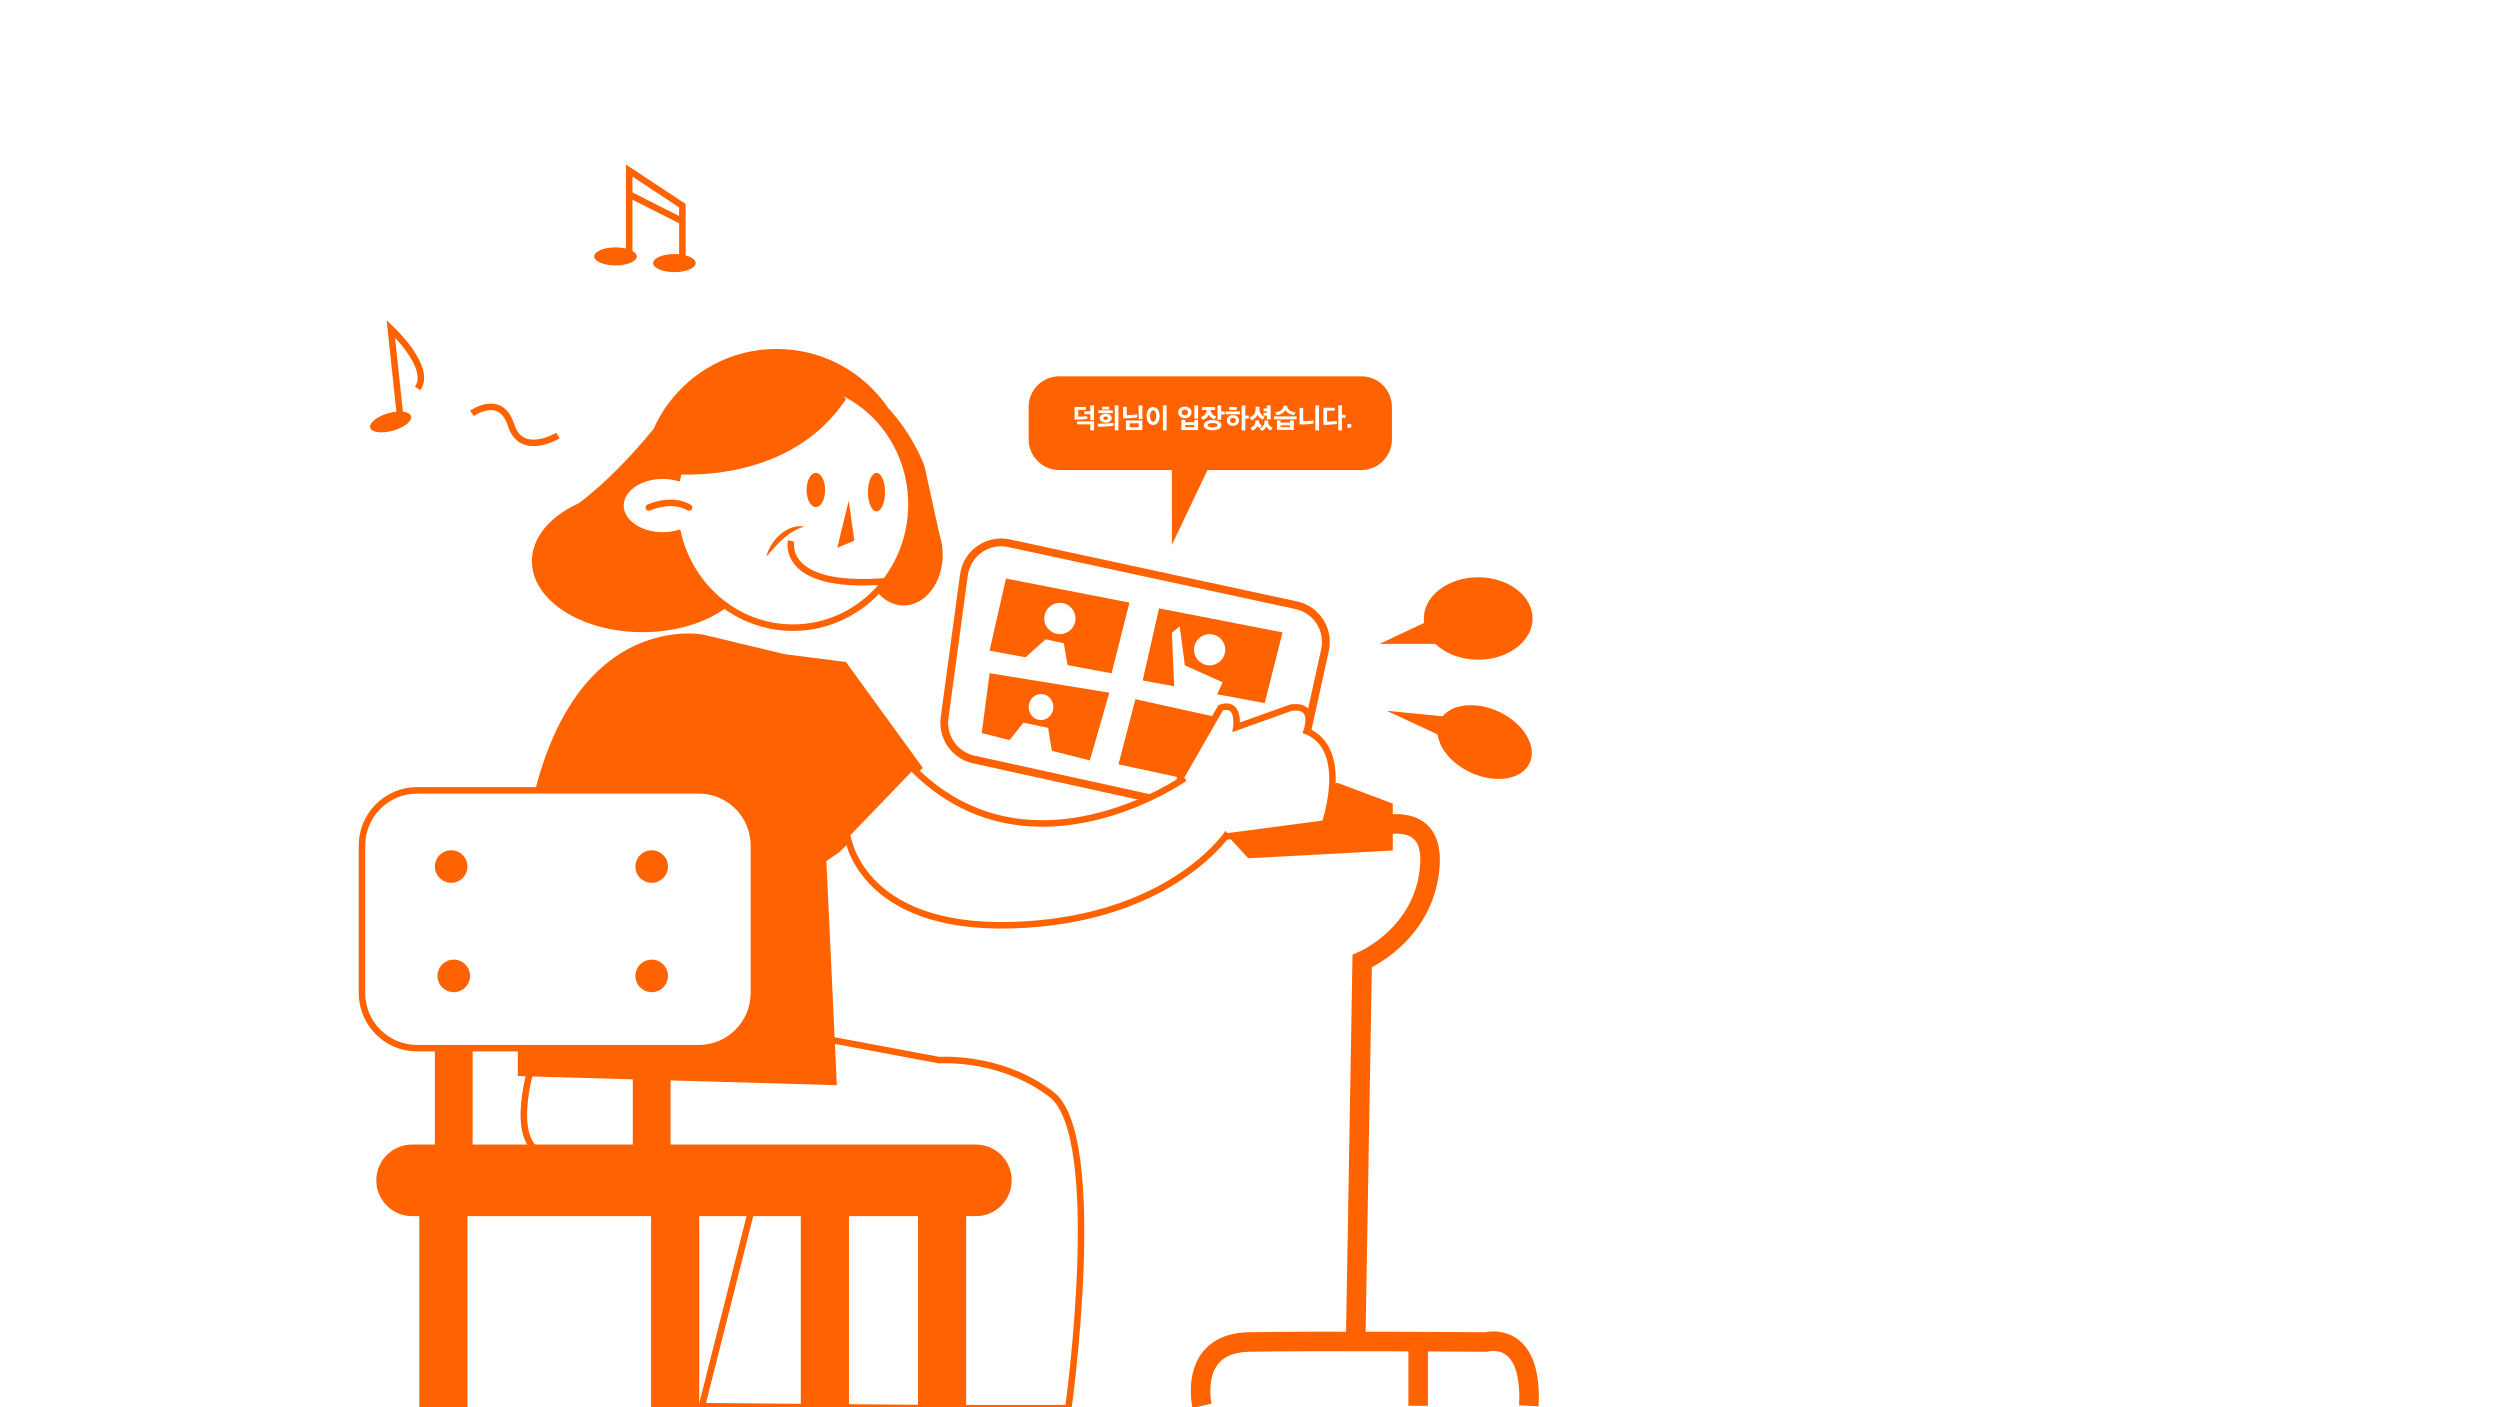
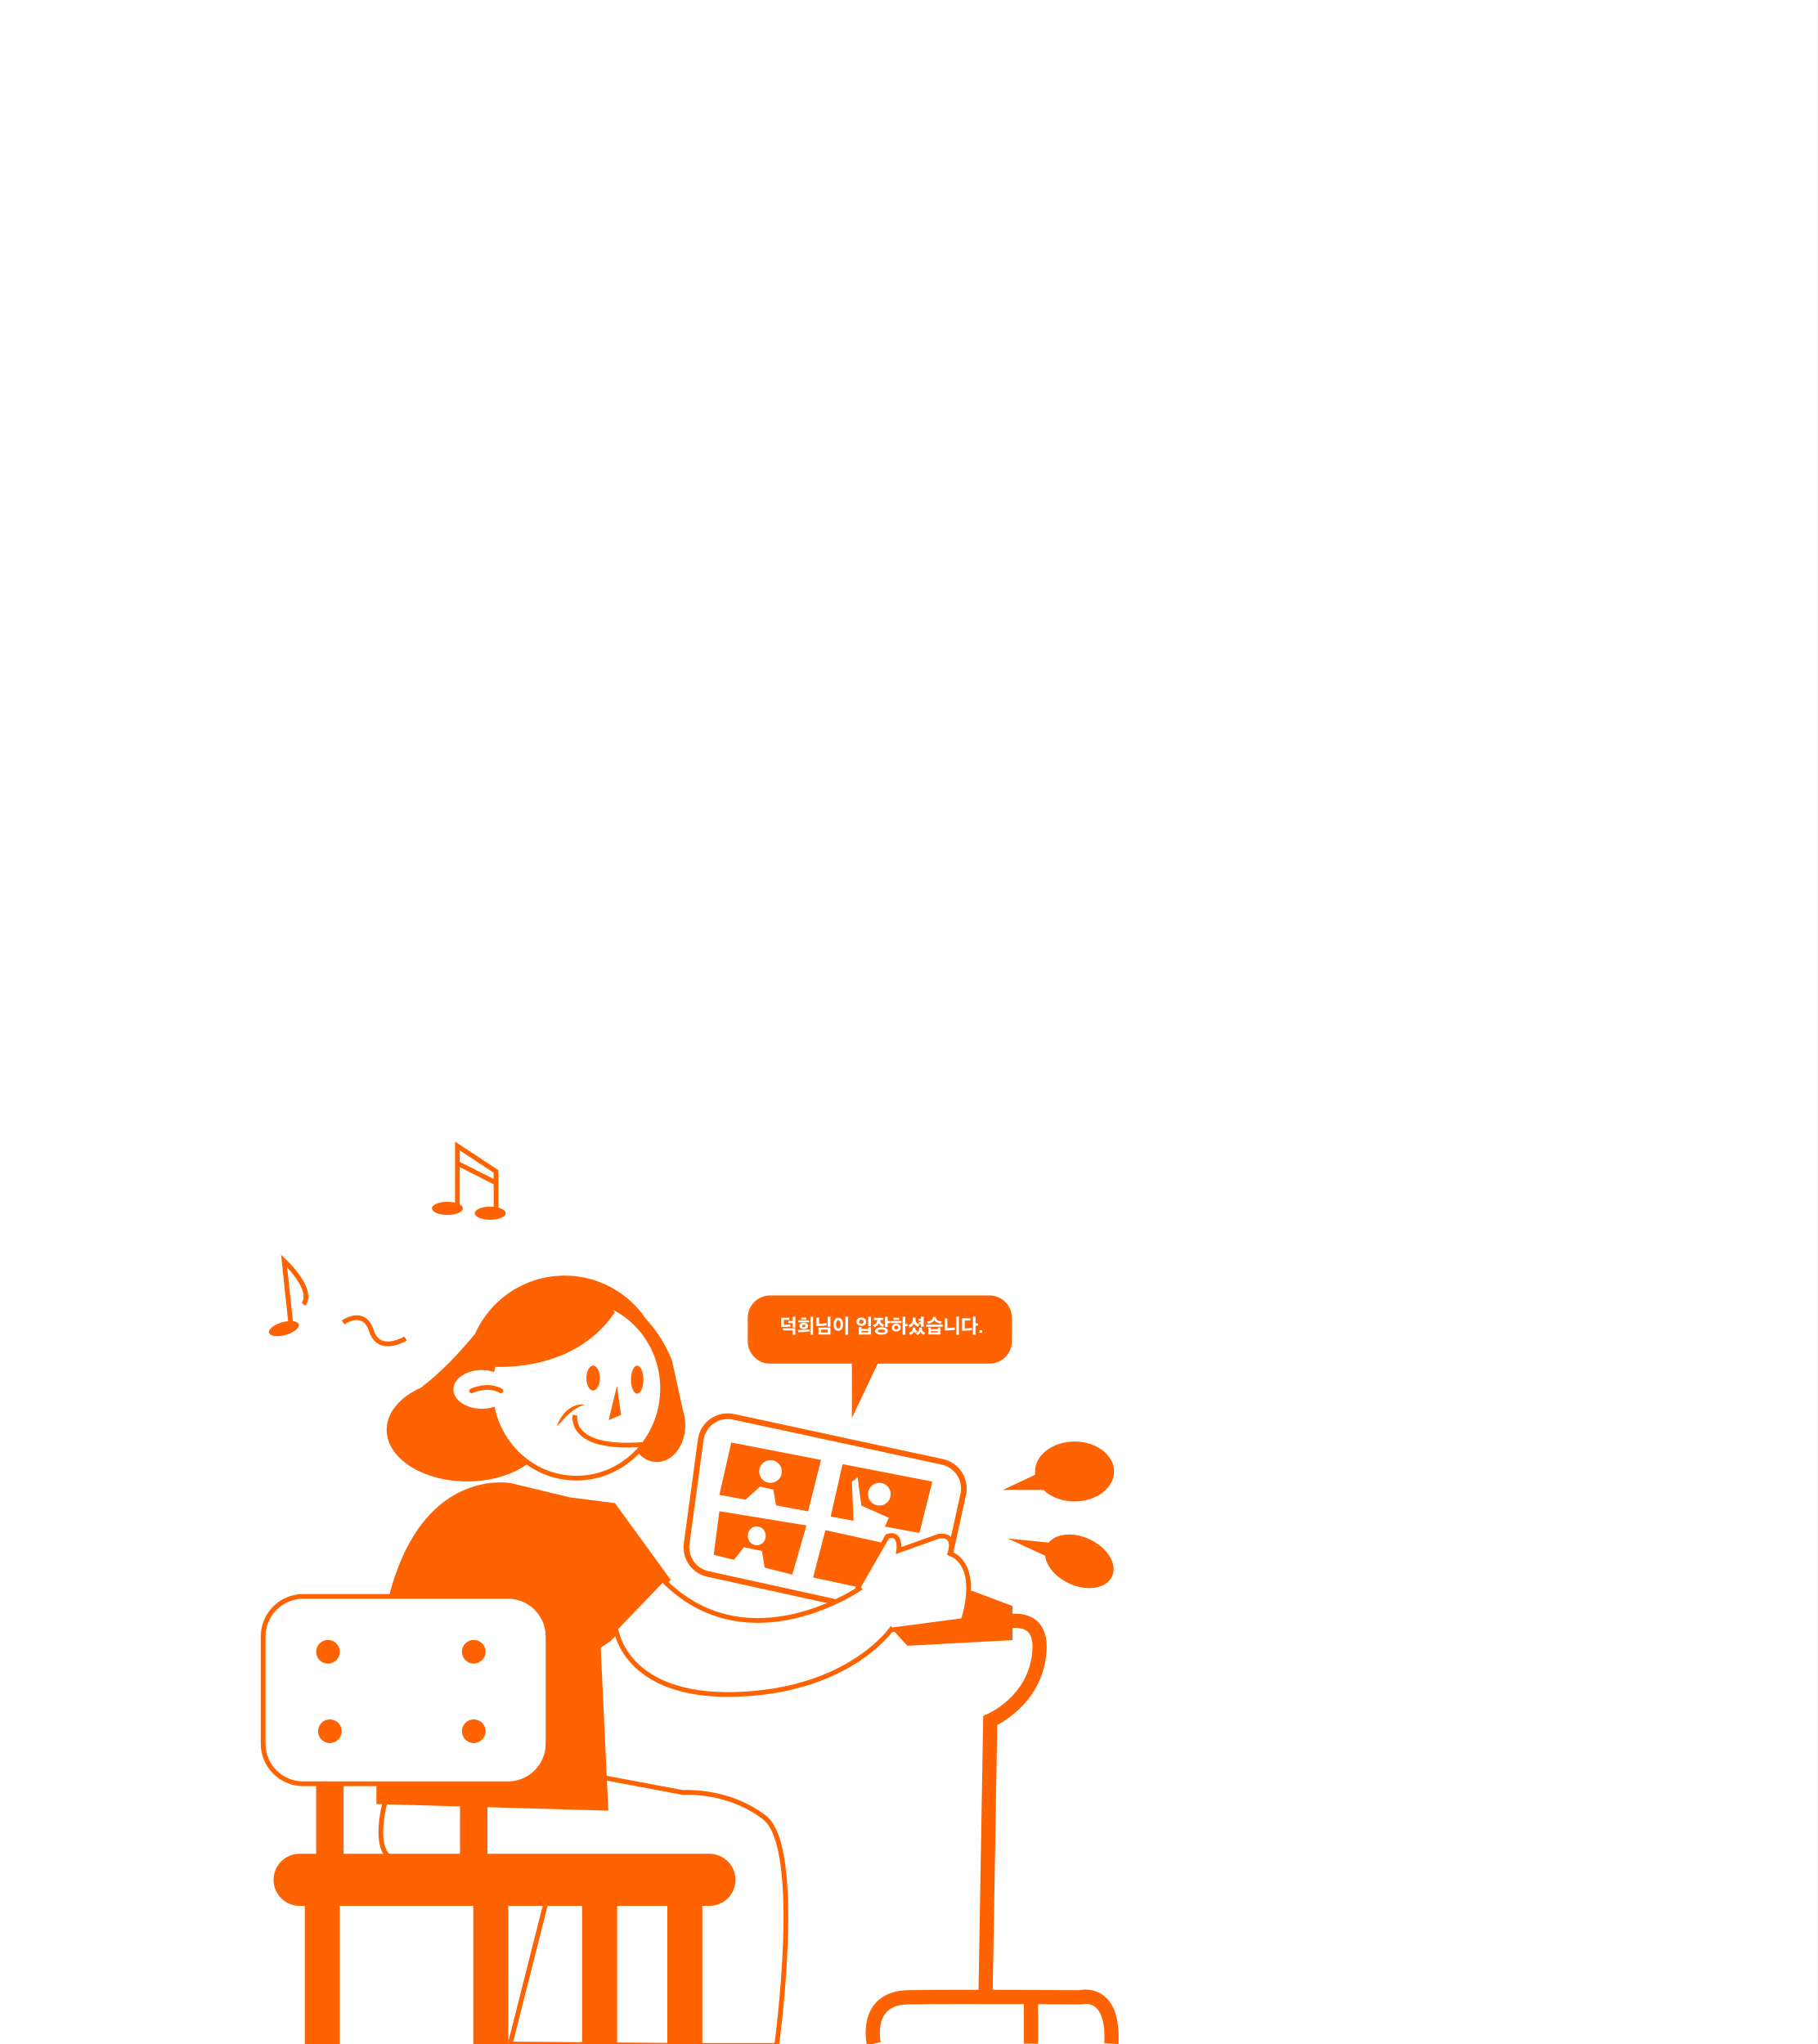
- <svg xmlns="http://www.w3.org/2000/svg" version="1.1" x="0px" y="0px" viewBox="0 0 1920 1080" style="enable-background:new 0 0 1920 1080;" xml:space="preserve">
-   <g id="레이어_2">
-     <rect style="fill:#FFFFFF;" width="1920" height="1081" />
+ <svg xmlns="http://www.w3.org/2000/svg" version="1.1" id="레이어_1" x="0px" y="0px" viewBox="0 0 1920 2160" style="enable-background:new 0 0 1920 2160;" xml:space="preserve">
+   <g id="레이어_2_1_">
+     <rect style="fill:#FFFFFF;" width="1920" height="2161" />
  </g>
-   <g id="레이어_1">
-     <polygon style="fill:#FF6200;" points="935.651,634.154 1026.995,601.154 1069.651,617.154 1069.651,653.154 958.651,659.154  " />
-     <path style="fill:none;stroke:#FF6200;stroke-width:15;stroke-miterlimit:10;" d="M1041.151,640.154c0,0,61-28,57,25s-52,73-52,73   l-5,293" />
-     <path style="fill:none;stroke:#FF6200;stroke-width:15;stroke-miterlimit:10;" d="M923.151,1079.654c0,0-11-48,36-49s182,0,182,0   s36-10,33,49" />
-     <line style="fill:none;stroke:#FF6200;stroke-width:15;stroke-miterlimit:10;" x1="1089.151" y1="1035.654" x2="1089.151" y2="1079.654" />
-     <path style="fill:#FFFFFF;stroke:#FF6200;stroke-width:5;stroke-miterlimit:10;" d="M807.5,840.5   c-33.6-25.6-72.314-26.88-86.459-26.368L608,793l-200,27c0,0-20,65,15,67l163.374,5.413L585,898.015L539,1080l183.5,1.5h98   C820.5,1081.5,849.5,872.5,807.5,840.5z" />
+   <g id="레이어_1_1_">
+     <polygon style="fill:#FF6200;" points="935.651,1714.154 1026.995,1681.154 1069.651,1697.154 1069.651,1733.154 958.651,1739.154     " />
+     <path style="fill:none;stroke:#FF6200;stroke-width:15;stroke-miterlimit:10;" d="M1041.151,1720.154c0,0,61-28,57,25s-52,73-52,73   l-5,293" />
+     <path style="fill:none;stroke:#FF6200;stroke-width:15;stroke-miterlimit:10;" d="M923.151,2159.654c0,0-11-48,36-49s182,0,182,0   s36-10,33,49" />
+     <line style="fill:none;stroke:#FF6200;stroke-width:15;stroke-miterlimit:10;" x1="1089.151" y1="2115.654" x2="1089.151" y2="2159.654" />
+     <path style="fill:#FFFFFF;stroke:#FF6200;stroke-width:5;stroke-miterlimit:10;" d="M807.5,1920.5   c-33.6-25.6-72.314-26.88-86.459-26.368L608,1873l-200,27c0,0-20,65,15,67l163.374,5.413l-1.374,5.602L539,2160l183.5,1.5h98   C820.5,2161.5,849.5,1952.5,807.5,1920.5z" />
    <g>
-       <path style="fill:#FF6200;" d="M626.5,416.5c-1.609,0.522-3.057,1.16-4.456,1.863c-1.402,0.672-2.718,1.47-4.003,2.263    c-2.563,1.617-4.907,3.491-7.176,5.485l-1.696,1.514c-0.544,0.535-1.078,1.08-1.636,1.607l-0.837,0.792    c-0.256,0.288-0.525,0.565-0.793,0.845c-0.53,0.564-1.079,1.116-1.639,1.665c-1.07,1.142-2.123,2.321-3.283,3.452    c-1.074,1.194-2.19,2.383-3.482,3.514c0.337-1.65,0.85-3.242,1.405-4.829c0.667-1.522,1.385-3.041,2.216-4.499    c0.447-0.709,0.905-1.415,1.381-2.109l0.717-1.043l0.806-0.98c0.544-0.65,1.111-1.281,1.668-1.923    c0.606-0.598,1.241-1.172,1.865-1.755c2.566-2.252,5.533-4.139,8.806-5.278c1.645-0.541,3.324-0.97,5.052-1.084    C623.125,415.877,624.882,415.94,626.5,416.5z" />
+       <path style="fill:#FF6200;" d="M626.5,1496.5c-1.609,0.522-3.057,1.16-4.456,1.863c-1.402,0.672-2.718,1.47-4.003,2.263    c-2.563,1.617-4.907,3.491-7.176,5.485l-1.696,1.514c-0.544,0.535-1.078,1.08-1.636,1.607l-0.837,0.792    c-0.256,0.288-0.525,0.565-0.793,0.845c-0.53,0.564-1.079,1.116-1.639,1.665c-1.07,1.142-2.123,2.321-3.283,3.452    c-1.074,1.194-2.19,2.383-3.482,3.514c0.337-1.65,0.85-3.242,1.405-4.829c0.667-1.522,1.385-3.041,2.216-4.499    c0.447-0.709,0.905-1.415,1.381-2.109l0.717-1.043l0.806-0.98c0.544-0.65,1.111-1.281,1.668-1.923    c0.606-0.598,1.241-1.172,1.865-1.755c2.566-2.252,5.533-4.139,8.806-5.278c1.645-0.541,3.324-0.97,5.052-1.084    C623.125,1495.877,624.882,1495.94,626.5,1496.5z" />
    </g>
-     <path style="fill:#FF6200;" d="M708.687,589.659l-59-81.233l-47.353-6.063l0,0l-62.102-14.937c0,0-142.545-29-142.545,244v95l245,7   l-8.022-172.143l10.022-6.857L708.687,589.659z" />
-     <path style="fill:#FFFFFF;stroke:#FF6200;stroke-width:6;stroke-miterlimit:10;" d="M959.368,629.809l-211.545-46.518   c-14.66-3.224-24.395-17.155-22.382-32.03l14.85-109.735c2.255-16.661,18.227-27.868,34.662-24.319l220.581,47.63   c15.608,3.37,25.506,18.784,22.077,34.379l-23.886,108.622C990.304,623.393,974.922,633.229,959.368,629.809z" />
-     <polygon style="fill:#FF6200;" points="772.569,444.342 760,499.679 853.697,517.1 867.409,462.788  " />
-     <polygon style="fill:#FF6200;" points="890.16,467.242 877.591,522.579 971.288,540 985,485.688  " />
-     <path style="fill:#FF6200;" d="M721.511,410.442L721.511,410.442L710,358c0,0-7.731-22.735-27.743-44.465   C663.648,286.059,632.184,268,596.5,268c-25.731,0-49.267,9.393-67.373,24.934L529,293c0,0-0.024,0.038-0.06,0.093   c-11.512,9.929-20.811,22.35-27.065,36.426c-15.005,18.34-35.079,40.153-57.223,56.897c-5.391,2.433-10.338,5.242-14.706,8.394   C416.604,404.434,408.5,417.11,408.5,431c0,30.099,38.056,54.5,85,54.5c25.271,0,47.954-7.078,63.523-18.303   C569.189,472.222,582.519,475,596.5,475c27.871,0,53.165-11.02,71.773-28.935C673.52,457.408,683.077,465,694,465   c16.568,0,30-17.461,30-39C724,420.468,723.108,415.209,721.511,410.442z" />
-     <path style="fill:#FFFFFF;stroke:#FF6200;stroke-width:5;stroke-miterlimit:10;" d="M609.004,292.5   c-43.481,0-79.833,31.763-88.846,74.224c-3.491-0.907-7.262-1.402-11.197-1.402c-17.928,0-32.461,10.272-32.461,22.944   c0,12.672,14.533,22.944,32.461,22.944c4.094,0,8.008-0.541,11.616-1.519c9.672,41.516,45.59,72.346,88.427,72.346   c50.256,0,90.996-42.429,90.996-94.768S659.259,292.5,609.004,292.5z" />
-     <ellipse style="fill:#FF6200;" cx="626.596" cy="376.312" rx="7.121" ry="13.147" />
-     <ellipse style="fill:#FF6200;" cx="673.158" cy="377.956" rx="6.574" ry="14.79" />
-     <polyline style="fill:#FF6200;" points="651.794,384.529 656.176,415.206 643.029,420.684  " />
-     <path style="fill:none;stroke:#FF6200;stroke-width:5;stroke-linecap:round;stroke-miterlimit:10;" d="M498.318,389.762   c0,0,17.029-7.98,30.864,0" />
-     <path style="fill:#FF6200;" d="M508.5,363.5c0,0,94.206,13.433,141.103-56.784L637.5,288.5h-79L508.5,363.5z" />
-     <path style="fill:#FFFFFF;stroke:#FF6200;stroke-width:5;stroke-miterlimit:10;" d="M561.5,854.5" />
+     <path style="fill:#FF6200;" d="M708.687,1669.659l-59-81.233l-47.353-6.063l0,0l-62.102-14.937c0,0-142.545-29-142.545,244v95   l245,7l-8.022-172.143l10.022-6.857L708.687,1669.659z" />
+     <path style="fill:#FFFFFF;stroke:#FF6200;stroke-width:6;stroke-miterlimit:10;" d="M959.368,1709.809l-211.545-46.518   c-14.66-3.224-24.395-17.155-22.382-32.03l14.85-109.735c2.255-16.661,18.227-27.868,34.662-24.319l220.581,47.63   c15.608,3.37,25.506,18.784,22.077,34.379l-23.886,108.622C990.304,1703.393,974.922,1713.229,959.368,1709.809z" />
+     <polygon style="fill:#FF6200;" points="772.569,1524.342 760,1579.679 853.697,1597.1 867.409,1542.788  " />
+     <polygon style="fill:#FF6200;" points="890.16,1547.242 877.591,1602.579 971.288,1620 985,1565.688  " />
+     <path style="fill:#FF6200;" d="M721.511,1490.442L721.511,1490.442L710,1438c0,0-7.731-22.735-27.743-44.465   C663.648,1366.059,632.184,1348,596.5,1348c-25.731,0-49.267,9.393-67.373,24.934L529,1373c0,0-0.024,0.038-0.06,0.093   c-11.512,9.929-20.811,22.35-27.065,36.426c-15.005,18.34-35.079,40.153-57.223,56.897c-5.391,2.433-10.338,5.242-14.706,8.394   c-13.342,9.624-21.446,22.3-21.446,36.19c0,30.099,38.056,54.5,85,54.5c25.271,0,47.954-7.078,63.523-18.303   c12.166,5.025,25.496,7.803,39.477,7.803c27.871,0,53.165-11.02,71.773-28.935C673.52,1537.408,683.077,1545,694,1545   c16.568,0,30-17.461,30-39C724,1500.468,723.108,1495.209,721.511,1490.442z" />
+     <path style="fill:#FFFFFF;stroke:#FF6200;stroke-width:5;stroke-miterlimit:10;" d="M609.004,1372.5   c-43.481,0-79.833,31.763-88.846,74.224c-3.491-0.907-7.262-1.402-11.197-1.402c-17.928,0-32.461,10.272-32.461,22.944   s14.533,22.944,32.461,22.944c4.094,0,8.008-0.541,11.616-1.519c9.672,41.516,45.59,72.346,88.427,72.346   c50.256,0,90.996-42.429,90.996-94.768S659.259,1372.5,609.004,1372.5z" />
+     <ellipse style="fill:#FF6200;" cx="626.596" cy="1456.312" rx="7.121" ry="13.147" />
+     <ellipse style="fill:#FF6200;" cx="673.158" cy="1457.956" rx="6.574" ry="14.79" />
+     <polyline style="fill:#FF6200;" points="651.794,1464.529 656.176,1495.206 643.029,1500.684  " />
+     <path style="fill:none;stroke:#FF6200;stroke-width:5;stroke-linecap:round;stroke-miterlimit:10;" d="M498.318,1469.762   c0,0,17.029-7.98,30.864,0" />
+     <path style="fill:#FF6200;" d="M508.5,1443.5c0,0,94.206,13.433,141.103-56.784L637.5,1368.5h-79L508.5,1443.5z" />
+     <path style="fill:#FFFFFF;stroke:#FF6200;stroke-width:5;stroke-miterlimit:10;" d="M561.5,1934.5" />
    <g>
-       <path style="fill:#FFFFFF;stroke:#FF6200;stroke-width:5;stroke-miterlimit:10;" d="M536.647,805H320.353    C296.962,805,278,786.038,278,762.647V649.353C278,625.962,296.962,607,320.353,607h216.294C560.038,607,579,625.962,579,649.353    v113.294C579,786.038,560.038,805,536.647,805z" />
-       <rect x="334" y="805" style="fill:#FF6200;" width="29" height="82" />
-       <rect x="486" y="804" style="fill:#FF6200;" width="29" height="82" />
-       <path style="fill:#FF6200;" d="M749.5,934h-433c-15.188,0-27.5-12.312-27.5-27.5l0,0c0-15.188,12.312-27.5,27.5-27.5h433    c15.188,0,27.5,12.312,27.5,27.5l0,0C777,921.688,764.688,934,749.5,934z" />
-       <rect x="322" y="918" style="fill:#FF6200;" width="37" height="169" />
-       <rect x="500" y="918" style="fill:#FF6200;" width="37" height="169" />
-       <rect x="705" y="918" style="fill:#FF6200;" width="37" height="169" />
-       <rect x="615" y="918" style="fill:#FF6200;" width="37" height="169" />
+       <path style="fill:#FFFFFF;stroke:#FF6200;stroke-width:5;stroke-miterlimit:10;" d="M536.647,1885H320.353    c-23.391,0-42.353-18.962-42.353-42.353v-113.294c0-23.391,18.962-42.353,42.353-42.353h216.294    c23.391,0,42.353,18.962,42.353,42.353v113.294C579,1866.038,560.038,1885,536.647,1885z" />
+       <rect x="334" y="1885" style="fill:#FF6200;" width="29" height="82" />
+       <rect x="486" y="1884" style="fill:#FF6200;" width="29" height="82" />
+       <path style="fill:#FF6200;" d="M749.5,2014h-433c-15.188,0-27.5-12.312-27.5-27.5l0,0c0-15.188,12.312-27.5,27.5-27.5h433    c15.188,0,27.5,12.312,27.5,27.5l0,0C777,2001.688,764.688,2014,749.5,2014z" />
+       <rect x="322" y="1998" style="fill:#FF6200;" width="37" height="169" />
+       <rect x="500" y="1998" style="fill:#FF6200;" width="37" height="169" />
+       <rect x="705" y="1998" style="fill:#FF6200;" width="37" height="169" />
+       <rect x="615" y="1998" style="fill:#FF6200;" width="37" height="169" />
    </g>
-     <path style="fill:none;stroke:#FF6200;stroke-width:5;stroke-miterlimit:10;" d="M607.545,415.5c0,0-8.478,37,71.455,31" />
-     <circle style="fill:#FF6200;" cx="346.5" cy="665.5" r="12.5" />
-     <circle style="fill:#FF6200;" cx="348.5" cy="749.5" r="12.5" />
-     <circle style="fill:#FF6200;" cx="500.5" cy="665.5" r="12.5" />
-     <circle style="fill:#FF6200;" cx="500.5" cy="749.5" r="12.5" />
+     <path style="fill:none;stroke:#FF6200;stroke-width:5;stroke-miterlimit:10;" d="M607.545,1495.5c0,0-8.478,37,71.455,31" />
+     <circle style="fill:#FF6200;" cx="346.5" cy="1745.5" r="12.5" />
+     <circle style="fill:#FF6200;" cx="348.5" cy="1829.5" r="12.5" />
+     <circle style="fill:#FF6200;" cx="500.5" cy="1745.5" r="12.5" />
+     <circle style="fill:#FF6200;" cx="500.5" cy="1829.5" r="12.5" />
    <g>
-       <path style="fill:#FF6200;" d="M617.5,404.5c-3.196,0.845-5.984,2.222-8.627,3.772c-2.634,1.569-5.04,3.445-7.339,5.464    l-1.712,1.538l-1.639,1.638l-0.834,0.811l-0.785,0.865c-0.525,0.577-1.065,1.144-1.613,1.71c-1.046,1.174-2.064,2.387-3.177,3.556    c-1.036,1.225-2.068,2.469-3.273,3.646c0.424-1.603,1.021-3.141,1.614-4.697c0.715-1.484,1.467-2.968,2.322-4.394    c0.458-0.693,0.925-1.384,1.407-2.065l0.725-1.023l0.809-0.961l1.665-1.892c0.601-0.59,1.231-1.155,1.848-1.731    c2.536-2.226,5.441-4.112,8.643-5.298c1.609-0.566,3.252-1.033,4.947-1.201C614.16,404.071,615.881,404.038,617.5,404.5z" />
+       <path style="fill:#FF6200;" d="M617.5,1484.5c-3.196,0.845-5.984,2.222-8.627,3.772c-2.634,1.569-5.04,3.445-7.339,5.464    l-1.712,1.538l-1.639,1.638l-0.834,0.811l-0.785,0.865c-0.525,0.577-1.065,1.144-1.613,1.71c-1.046,1.174-2.064,2.387-3.177,3.556    c-1.036,1.225-2.068,2.469-3.273,3.646c0.424-1.603,1.021-3.141,1.614-4.697c0.715-1.484,1.467-2.968,2.322-4.394    c0.458-0.693,0.925-1.384,1.407-2.065l0.725-1.023l0.809-0.961l1.665-1.892c0.601-0.59,1.231-1.155,1.848-1.731    c2.536-2.226,5.441-4.112,8.643-5.298c1.609-0.566,3.252-1.033,4.947-1.201C614.16,1484.071,615.881,1484.038,617.5,1484.5z" />
    </g>
-     <polygon style="fill:#FF6200;" points="760,517 852,532 837,584 754,563  " />
-     <polygon style="fill:#FF6200;" points="872,537 859,587 947,606 967,558  " />
-     <path style="fill:#FFFFFF;stroke:#FF6200;stroke-width:5;stroke-miterlimit:10;" d="M1003.5,561.5c0,0,8-21-12-18l-42,15   c0,0,3-20-12-15l-31,54l1.197,1.539c-10.52,6.939-122.479,77.352-207.697-9.901L650.5,640.5c0,0,8,74,128,70   c108.541-3.618,154.9-57.956,162.765-68.302l0.235,0.302l76-10C1017.5,632.5,1037.5,575.5,1003.5,561.5z" />
-     <circle style="fill:#FFFFFF;" cx="814" cy="475" r="12" />
-     <circle style="fill:#FFFFFF;" cx="929" cy="499" r="12" />
-     <ellipse style="fill:#FFFFFF;" cx="799.5" cy="543" rx="9.5" ry="10" />
-     <polygon style="fill:#FFFFFF;" points="785.719,506.469 803,491 817,494 821,517  " />
-     <polygon style="fill:#FFFFFF;" points="902,533 900,486 906,481 910,511 939,524 933,537  " />
-     <polygon style="fill:#FFFFFF;" points="775.347,568.401 786,555 805,559 809,584 771,575  " />
-     <ellipse transform="matrix(0.9623 -0.2718 0.2718 0.9623 -76.7939 93.7581)" style="fill:#FF6200;" cx="300.034" cy="324.075" rx="16.309" ry="6.931" />
-     <path style="fill:none;stroke:#FF6200;stroke-width:5;stroke-miterlimit:10;" d="M307.327,319.897l-7.19-67.454   c0,0,32.17,29.893,20.584,45.876" />
-     <ellipse style="fill:#FF6200;" cx="472.692" cy="196.933" rx="16.335" ry="6.942" />
-     <ellipse style="fill:#FF6200;" cx="517.926" cy="202.058" rx="16.335" ry="6.942" />
-     <polyline style="fill:none;stroke:#FF6200;stroke-width:5;stroke-miterlimit:10;" points="483.214,194.707 483.214,131    524.051,157.953 524.051,202.058  " />
-     <line style="fill:none;stroke:#FF6200;stroke-width:5;stroke-miterlimit:10;" x1="483.009" y1="149.208" x2="524.051" y2="169.948" />
-     <path style="fill:none;stroke:#FF6200;stroke-width:5;stroke-miterlimit:10;" d="M362.5,317.5c0,0,22-16,30,9s36,8,36,8" />
-     <ellipse style="fill:#FF6200;" cx="1135.25" cy="475" rx="41.75" ry="31.645" />
-     <polygon style="fill:#FF6200;" points="1110.5,470.5 1118.5,494.5 1059.5,494.5  " />
-     <ellipse transform="matrix(0.4207 -0.9072 0.9072 0.4207 143.4461 1364.547)" style="fill:#FF6200;" cx="1140.235" cy="569.948" rx="25.729" ry="38.148" />
-     <polygon style="fill:#FF6200;" points="1118.7,551.209 1118.474,570.71 1064.95,545.886  " />
-     <polygon style="fill:#FF6200;" points="900,352.5 929,357.5 900,418.5  " />
-     <path style="fill:#FF6200;" d="M1045.477,361H813.523C800.531,361,790,350.468,790,337.477v-24.954   C790,299.532,800.531,289,813.523,289h231.954c12.991,0,23.523,10.532,23.523,23.523v24.954   C1069,350.468,1058.469,361,1045.477,361z" />
+     <polygon style="fill:#FF6200;" points="760,1597 852,1612 837,1664 754,1643  " />
+     <polygon style="fill:#FF6200;" points="872,1617 859,1667 947,1686 967,1638  " />
+     <path style="fill:#FFFFFF;stroke:#FF6200;stroke-width:5;stroke-miterlimit:10;" d="M1003.5,1641.5c0,0,8-21-12-18l-42,15   c0,0,3-20-12-15l-31,54l1.197,1.539c-10.52,6.939-122.479,77.352-207.697-9.901l-49.5,51.362c0,0,8,74,128,70   c108.541-3.618,154.9-57.956,162.765-68.302l0.235,0.302l76-10C1017.5,1712.5,1037.5,1655.5,1003.5,1641.5z" />
+     <circle style="fill:#FFFFFF;" cx="814" cy="1555" r="12" />
+     <circle style="fill:#FFFFFF;" cx="929" cy="1579" r="12" />
+     <ellipse style="fill:#FFFFFF;" cx="799.5" cy="1623" rx="9.5" ry="10" />
+     <polygon style="fill:#FFFFFF;" points="785.719,1586.469 803,1571 817,1574 821,1597  " />
+     <polygon style="fill:#FFFFFF;" points="902,1613 900,1566 906,1561 910,1591 939,1604 933,1617  " />
+     <polygon style="fill:#FFFFFF;" points="775.347,1648.401 786,1635 805,1639 809,1664 771,1655  " />
+     <ellipse transform="matrix(0.9623 -0.2718 0.2718 0.9623 -370.3494 134.411)" style="fill:#FF6200;" cx="300.012" cy="1404.066" rx="16.308" ry="6.931" />
+     <path style="fill:none;stroke:#FF6200;stroke-width:5;stroke-miterlimit:10;" d="M307.327,1399.897l-7.19-67.454   c0,0,32.17,29.893,20.584,45.876" />
+     <ellipse style="fill:#FF6200;" cx="472.692" cy="1276.933" rx="16.335" ry="6.942" />
+     <ellipse style="fill:#FF6200;" cx="517.926" cy="1282.058" rx="16.335" ry="6.942" />
+     <polyline style="fill:none;stroke:#FF6200;stroke-width:5;stroke-miterlimit:10;" points="483.214,1274.707 483.214,1211    524.051,1237.953 524.051,1282.058  " />
+     <line style="fill:none;stroke:#FF6200;stroke-width:5;stroke-miterlimit:10;" x1="483.009" y1="1229.208" x2="524.051" y2="1249.948" />
+     <path style="fill:none;stroke:#FF6200;stroke-width:5;stroke-miterlimit:10;" d="M362.5,1397.5c0,0,22-16,30,9s36,8,36,8" />
+     <ellipse style="fill:#FF6200;" cx="1135.25" cy="1555" rx="41.75" ry="31.645" />
+     <polygon style="fill:#FF6200;" points="1110.5,1550.5 1118.5,1574.5 1059.5,1574.5  " />
+     <ellipse transform="matrix(0.4207 -0.9072 0.9072 0.4207 -836.2738 1990.178)" style="fill:#FF6200;" cx="1140.2" cy="1649.903" rx="25.729" ry="38.148" />
+     <polygon style="fill:#FF6200;" points="1118.7,1631.209 1118.474,1650.71 1064.95,1625.886  " />
+     <polygon style="fill:#FF6200;" points="900,1432.5 929,1437.5 900,1498.5  " />
+     <path style="fill:#FF6200;" d="M1045.477,1441H813.523c-12.992,0-23.523-10.532-23.523-23.523v-24.954   c0-12.991,10.531-23.523,23.523-23.523h231.954c12.991,0,23.523,10.532,23.523,23.523v24.954   C1069,1430.468,1058.469,1441,1045.477,1441z" />
    <g>
-       <path style="fill:#FFFFFF;" d="M826.951,322.241h-1.675v-9.704h8.674v2.254h-5.818v5.196c0.258,0.021,0.558,0.021,0.837,0.021    c1.976,0,4.358-0.172,5.904-0.43c0.107,0.708,0.172,1.417,0.258,2.125C832.833,322.134,828.39,322.241,826.951,322.241z     M837.385,330.55v-4.659h-10.198v-2.232h13.054v6.892H837.385z M837.363,322.821v-4.659h-4.53v-2.276h4.53v-4.487h2.855v11.422    H837.363z" />
-       <path style="fill:#FFFFFF;" d="M855.328,326.964c-3.198,0.537-8.479,0.837-12.022,0.837l-0.301-2.405    c3.973,0.021,7.944-0.107,12.088-0.537L855.328,326.964z M843.413,317.303v-2.125h11.25v2.125H843.413z M849.167,324.581    c-2.748,0-4.616-1.503-4.616-3.414c0-1.932,1.825-3.414,4.616-3.414c2.705,0,4.616,1.481,4.616,3.414    C853.783,323.078,851.872,324.581,849.167,324.581z M846.419,312.387h5.432v2.125h-5.432V312.387z M849.167,319.879    c-1.052,0-1.804,0.558-1.804,1.31c0,0.73,0.752,1.288,1.804,1.288c1.009,0,1.782-0.558,1.782-1.288    C850.949,320.438,850.176,319.879,849.167,319.879z M858.957,330.528h-2.834v-19.129h2.834V330.528z" />
-       <path style="fill:#FFFFFF;" d="M864.084,321.296h-1.546v-8.888h2.812v6.462h0.558c1.911,0,5.11-0.322,7.235-0.751    c0.086,0.772,0.215,1.545,0.301,2.34C870.933,321.039,866.381,321.296,864.084,321.296z M864.728,330.292v-7.364h12.603v7.364    H864.728z M874.475,325.075h-6.87v3.049h6.87V325.075z M877.352,311.399v10.563h-2.877v-10.563H877.352z" />
-       <path style="fill:#FFFFFF;" d="M885.57,312.623c3.177,0,5.045,2.898,5.045,6.913c0,3.929-1.868,6.849-5.045,6.849    c-3.135,0-5.003-2.898-5.003-6.849C880.567,315.521,882.436,312.623,885.57,312.623z M885.57,315.135    c-1.289,0-2.298,1.481-2.298,4.401c0,2.876,1.009,4.379,2.298,4.379c1.374,0,2.383-1.503,2.383-4.379    C887.953,316.616,886.944,315.135,885.57,315.135z M893.105,330.528v-19.129h2.834v19.129H893.105z" />
-       <path style="fill:#FFFFFF;" d="M909.974,312.258c2.92,0,5.175,1.782,5.175,4.444s-2.255,4.487-5.175,4.487    c-2.877,0-5.109-1.825-5.109-4.487S907.097,312.258,909.974,312.258z M907.312,330.292v-7.901h2.855v1.868h7.106v-1.868h2.855    v7.901H907.312z M909.974,318.87c1.417,0,2.448-0.901,2.448-2.146c0-1.246-1.053-2.19-2.448-2.19c-1.374,0-2.383,0.923-2.383,2.19    C907.591,317.969,908.6,318.87,909.974,318.87z M917.273,326.449h-7.106v1.61h7.106V326.449z M917.273,321.533v-10.134h2.877    v10.134H917.273z" />
-       <path style="fill:#FFFFFF;" d="M923.173,312.58h10.091v2.297h-3.521c0.301,2.662,2.104,4.315,4.337,5.067l-1.524,2.233    c-1.459-0.473-3.499-2.147-4.207-3.736c-0.494,1.696-2.727,3.542-4.573,4.122l-1.438-2.254c2.684-0.901,4.294-2.748,4.487-5.432    h-3.65V312.58z M931.267,330.399c-4.208,0-6.741-1.481-6.741-3.843c0-2.404,2.533-3.929,6.741-3.929    c4.229,0,6.784,1.524,6.784,3.929C938.051,328.918,935.496,330.399,931.267,330.399z M927.402,326.556    c0,0.966,1.438,1.61,3.864,1.61c2.513,0,3.887-0.644,3.887-1.61c0-0.966-1.374-1.631-3.887-1.631    C928.841,324.925,927.402,325.547,927.402,326.556z M937.858,318.355v4.036h-2.812v-10.992h2.812v4.659h2.662v2.297H937.858z" />
-       <path style="fill:#FFFFFF;" d="M941.246,318.184v-2.233h11.121v2.233H941.246z M946.914,318.828c2.619,0,4.701,1.631,4.701,4.101    c0,2.49-2.082,4.122-4.701,4.122c-2.642,0-4.659-1.653-4.659-4.122C942.255,320.438,944.272,318.828,946.914,318.828z     M943.994,312.559h5.903v2.275h-5.903V312.559z M946.914,325.011c1.159,0,2.168-0.816,2.168-2.083    c0-1.246-0.966-2.083-2.168-2.083c-1.203,0-2.147,0.837-2.147,2.083C944.767,324.195,945.711,325.011,946.914,325.011z     M956.425,319.171h2.598v2.319h-2.598v9.039h-2.834v-19.129h2.834V319.171z" />
-       <path style="fill:#FFFFFF;" d="M969.881,322.22c-1.46-0.516-3.413-2.083-4.101-3.671c-0.579,1.675-2.684,3.607-4.551,4.272    l-1.438-2.34c2.855-1.03,4.336-3.134,4.508-5.968v-2.125h2.92v1.975c0.215,3.006,1.739,4.766,4.122,5.582L969.881,322.22z     M965.759,327.157c-0.558,1.546-2.318,3.027-3.907,3.542c-0.515-0.708-1.009-1.417-1.503-2.147    c2.276-0.794,3.821-2.555,3.821-4.959v-0.687h2.791v0.666c0,1.631,1.139,2.727,2.233,3.199c-0.602,0.666-1.224,1.353-1.804,2.061    C966.747,328.51,966.038,327.78,965.759,327.157z M972.586,327.458c-0.386,1.202-1.846,2.705-3.478,3.521    c-0.516-0.666-1.03-1.288-1.546-1.932c2.361-1.074,3.563-2.877,3.563-5.325v-0.815h2.812v0.858c0,2.362,1.353,3.951,3.479,4.638    l-1.524,2.211C974.583,330.163,972.973,328.639,972.586,327.458z M972.973,322.069v-2.834h-2.555v-2.211h2.555v-1.159h-2.555    v-2.211h2.555v-2.254h2.898v10.67H972.973z" />
-       <path style="fill:#FFFFFF;" d="M978.529,322.026v-2.233h17.282v2.233H978.529z M980.418,318.892l-1.095-2.189    c3.392-0.365,6.397-2.018,6.397-4.852v-0.172h2.877v0.172c0,2.834,2.898,4.379,6.398,4.766l-1.074,2.211    c-2.641-0.322-5.646-1.632-6.763-3.865C986.043,317.196,982.994,318.591,980.418,318.892z M980.697,330.206v-7.299h2.812v1.674    h7.3v-1.674h2.834v7.299H980.697z M990.81,326.707h-7.3v1.31h7.3V326.707z" />
-       <path style="fill:#FFFFFF;" d="M999.972,325.998h-1.91v-12.731h2.812v10.176h0.794c1.997,0,4.788-0.193,6.978-0.666    c0.086,0.794,0.172,1.588,0.279,2.383C1006.499,325.74,1002.377,325.998,999.972,325.998z M1013.004,330.528h-2.812v-19.129h2.812    V330.528z" />
-       <path style="fill:#FFFFFF;" d="M1019.677,323.851c2.125,0,5.109-0.214,6.913-0.58c0.086,0.773,0.171,1.546,0.278,2.319    c-1.76,0.343-5.389,0.644-8.823,0.644h-1.675v-13.118h8.803v2.297h-5.99v8.437H1019.677z M1030.647,318.548h2.662v2.319h-2.662    v9.661h-2.812v-19.129h2.812V318.548z" />
-       <path style="fill:#FFFFFF;" d="M1034.851,325.698h2.898v2.748h-2.898V325.698z" />
+       <path style="fill:#FFFFFF;" d="M826.951,1402.241h-1.675v-9.704h8.674v2.254h-5.818v5.196c0.258,0.021,0.558,0.021,0.837,0.021    c1.976,0,4.358-0.172,5.904-0.43c0.107,0.708,0.172,1.417,0.258,2.125C832.833,1402.134,828.39,1402.241,826.951,1402.241z     M837.385,1410.55v-4.659h-10.198v-2.232h13.054v6.892h-2.856V1410.55z M837.363,1402.821v-4.659h-4.53v-2.276h4.53v-4.487h2.855    v11.422H837.363z" />
+       <path style="fill:#FFFFFF;" d="M855.328,1406.964c-3.198,0.537-8.479,0.837-12.022,0.837l-0.301-2.405    c3.973,0.021,7.944-0.107,12.088-0.537L855.328,1406.964z M843.413,1397.303v-2.125h11.25v2.125H843.413z M849.167,1404.581    c-2.748,0-4.616-1.503-4.616-3.414c0-1.932,1.825-3.414,4.616-3.414c2.705,0,4.616,1.481,4.616,3.414    C853.783,1403.078,851.872,1404.581,849.167,1404.581z M846.419,1392.387h5.432v2.125h-5.432V1392.387z M849.167,1399.879    c-1.052,0-1.804,0.558-1.804,1.31c0,0.73,0.752,1.288,1.804,1.288c1.009,0,1.782-0.558,1.782-1.288    C850.949,1400.438,850.176,1399.879,849.167,1399.879z M858.957,1410.528h-2.834v-19.129h2.834V1410.528z" />
+       <path style="fill:#FFFFFF;" d="M864.084,1401.296h-1.546v-8.888h2.812v6.462h0.558c1.911,0,5.11-0.322,7.235-0.751    c0.086,0.772,0.215,1.545,0.301,2.34C870.933,1401.039,866.381,1401.296,864.084,1401.296z M864.728,1410.292v-7.364h12.603v7.364    H864.728z M874.475,1405.075h-6.87v3.049h6.87V1405.075z M877.352,1391.399v10.563h-2.877v-10.563H877.352z" />
+       <path style="fill:#FFFFFF;" d="M885.57,1392.623c3.177,0,5.045,2.898,5.045,6.913c0,3.929-1.868,6.849-5.045,6.849    c-3.135,0-5.003-2.898-5.003-6.849C880.567,1395.521,882.436,1392.623,885.57,1392.623z M885.57,1395.135    c-1.289,0-2.298,1.481-2.298,4.401c0,2.876,1.009,4.379,2.298,4.379c1.374,0,2.383-1.503,2.383-4.379    C887.953,1396.616,886.944,1395.135,885.57,1395.135z M893.105,1410.528v-19.129h2.834v19.129H893.105z" />
+       <path style="fill:#FFFFFF;" d="M909.974,1392.258c2.92,0,5.175,1.782,5.175,4.444s-2.255,4.487-5.175,4.487    c-2.877,0-5.109-1.825-5.109-4.487S907.097,1392.258,909.974,1392.258z M907.312,1410.292v-7.901h2.855v1.868h7.106v-1.868h2.855    v7.901H907.312z M909.974,1398.87c1.417,0,2.448-0.901,2.448-2.146c0-1.246-1.053-2.19-2.448-2.19    c-1.374,0-2.383,0.923-2.383,2.19C907.591,1397.969,908.6,1398.87,909.974,1398.87z M917.273,1406.449h-7.106v1.61h7.106V1406.449    z M917.273,1401.533v-10.134h2.877v10.134H917.273z" />
+       <path style="fill:#FFFFFF;" d="M923.173,1392.58h10.091v2.297h-3.521c0.301,2.662,2.104,4.315,4.337,5.067l-1.524,2.233    c-1.459-0.473-3.499-2.147-4.207-3.736c-0.494,1.696-2.727,3.542-4.573,4.122l-1.438-2.254c2.684-0.901,4.294-2.748,4.487-5.432    h-3.65v-2.297H923.173z M931.267,1410.399c-4.208,0-6.741-1.481-6.741-3.843c0-2.404,2.533-3.929,6.741-3.929    c4.229,0,6.784,1.524,6.784,3.929C938.051,1408.918,935.496,1410.399,931.267,1410.399z M927.402,1406.556    c0,0.966,1.438,1.61,3.864,1.61c2.513,0,3.887-0.644,3.887-1.61c0-0.966-1.374-1.631-3.887-1.631    C928.841,1404.925,927.402,1405.547,927.402,1406.556z M937.858,1398.355v4.036h-2.812v-10.992h2.812v4.659h2.662v2.297H937.858z" />
+       <path style="fill:#FFFFFF;" d="M941.246,1398.184v-2.233h11.121v2.233H941.246z M946.914,1398.828    c2.619,0,4.701,1.631,4.701,4.101c0,2.49-2.082,4.122-4.701,4.122c-2.642,0-4.659-1.653-4.659-4.122    C942.255,1400.438,944.272,1398.828,946.914,1398.828z M943.994,1392.559h5.903v2.275h-5.903V1392.559z M946.914,1405.011    c1.159,0,2.168-0.816,2.168-2.083c0-1.246-0.966-2.083-2.168-2.083c-1.203,0-2.147,0.837-2.147,2.083    C944.767,1404.195,945.711,1405.011,946.914,1405.011z M956.425,1399.171h2.598v2.319h-2.598v9.039h-2.834V1391.4h2.834V1399.171z    " />
+       <path style="fill:#FFFFFF;" d="M969.881,1402.22c-1.46-0.516-3.413-2.083-4.101-3.671c-0.579,1.675-2.684,3.607-4.551,4.272    l-1.438-2.34c2.855-1.03,4.336-3.134,4.508-5.968v-2.125h2.92v1.975c0.215,3.006,1.739,4.766,4.122,5.582L969.881,1402.22z     M965.759,1407.157c-0.558,1.546-2.318,3.027-3.907,3.542c-0.515-0.708-1.009-1.417-1.503-2.147    c2.276-0.794,3.821-2.555,3.821-4.959v-0.687h2.791v0.666c0,1.631,1.139,2.727,2.233,3.199c-0.602,0.666-1.224,1.353-1.804,2.061    C966.747,1408.51,966.038,1407.78,965.759,1407.157z M972.586,1407.458c-0.386,1.202-1.846,2.705-3.478,3.521    c-0.516-0.666-1.03-1.288-1.546-1.932c2.361-1.074,3.563-2.877,3.563-5.325v-0.815h2.812v0.858c0,2.362,1.353,3.951,3.479,4.638    l-1.524,2.211C974.583,1410.163,972.973,1408.639,972.586,1407.458z M972.973,1402.069v-2.834h-2.555v-2.211h2.555v-1.159h-2.555    v-2.211h2.555v-2.254h2.898v10.67L972.973,1402.069L972.973,1402.069z" />
+       <path style="fill:#FFFFFF;" d="M978.529,1402.026v-2.233h17.282v2.233H978.529z M980.418,1398.892l-1.095-2.189    c3.392-0.365,6.397-2.018,6.397-4.852v-0.172h2.877v0.172c0,2.834,2.898,4.379,6.398,4.766l-1.074,2.211    c-2.641-0.322-5.646-1.632-6.763-3.865C986.043,1397.196,982.994,1398.591,980.418,1398.892z M980.697,1410.206v-7.299h2.812    v1.674h7.3v-1.674h2.834v7.299H980.697z M990.81,1406.707h-7.3v1.31h7.3V1406.707z" />
+       <path style="fill:#FFFFFF;" d="M999.972,1405.998h-1.91v-12.731h2.812v10.176h0.794c1.997,0,4.788-0.193,6.978-0.666    c0.086,0.794,0.172,1.588,0.279,2.383C1006.499,1405.74,1002.377,1405.998,999.972,1405.998z M1013.004,1410.528h-2.812v-19.129    h2.812V1410.528z" />
+       <path style="fill:#FFFFFF;" d="M1019.677,1403.851c2.125,0,5.109-0.214,6.913-0.58c0.086,0.773,0.171,1.546,0.278,2.319    c-1.76,0.343-5.389,0.644-8.823,0.644h-1.675v-13.118h8.803v2.297h-5.99v8.437L1019.677,1403.851L1019.677,1403.851z     M1030.647,1398.548h2.662v2.319h-2.662v9.661h-2.812v-19.129h2.812V1398.548z" />
+       <path style="fill:#FFFFFF;" d="M1034.851,1405.698h2.898v2.748h-2.898V1405.698z" />
    </g>
  </g>
</svg>
